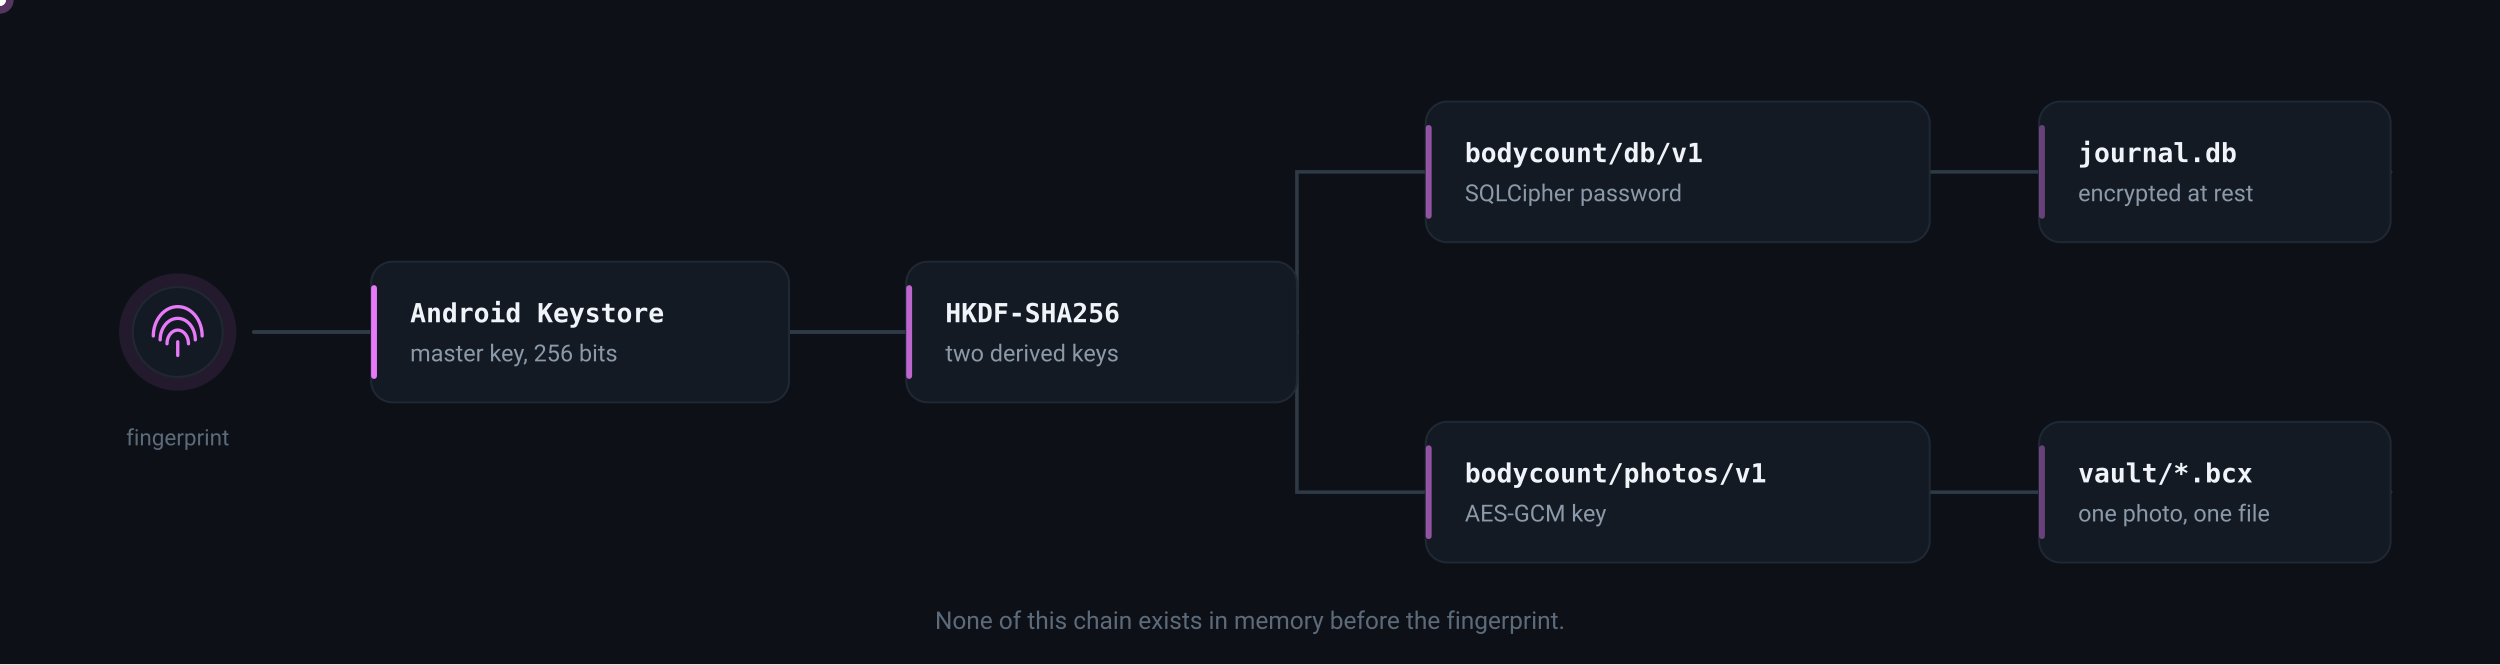
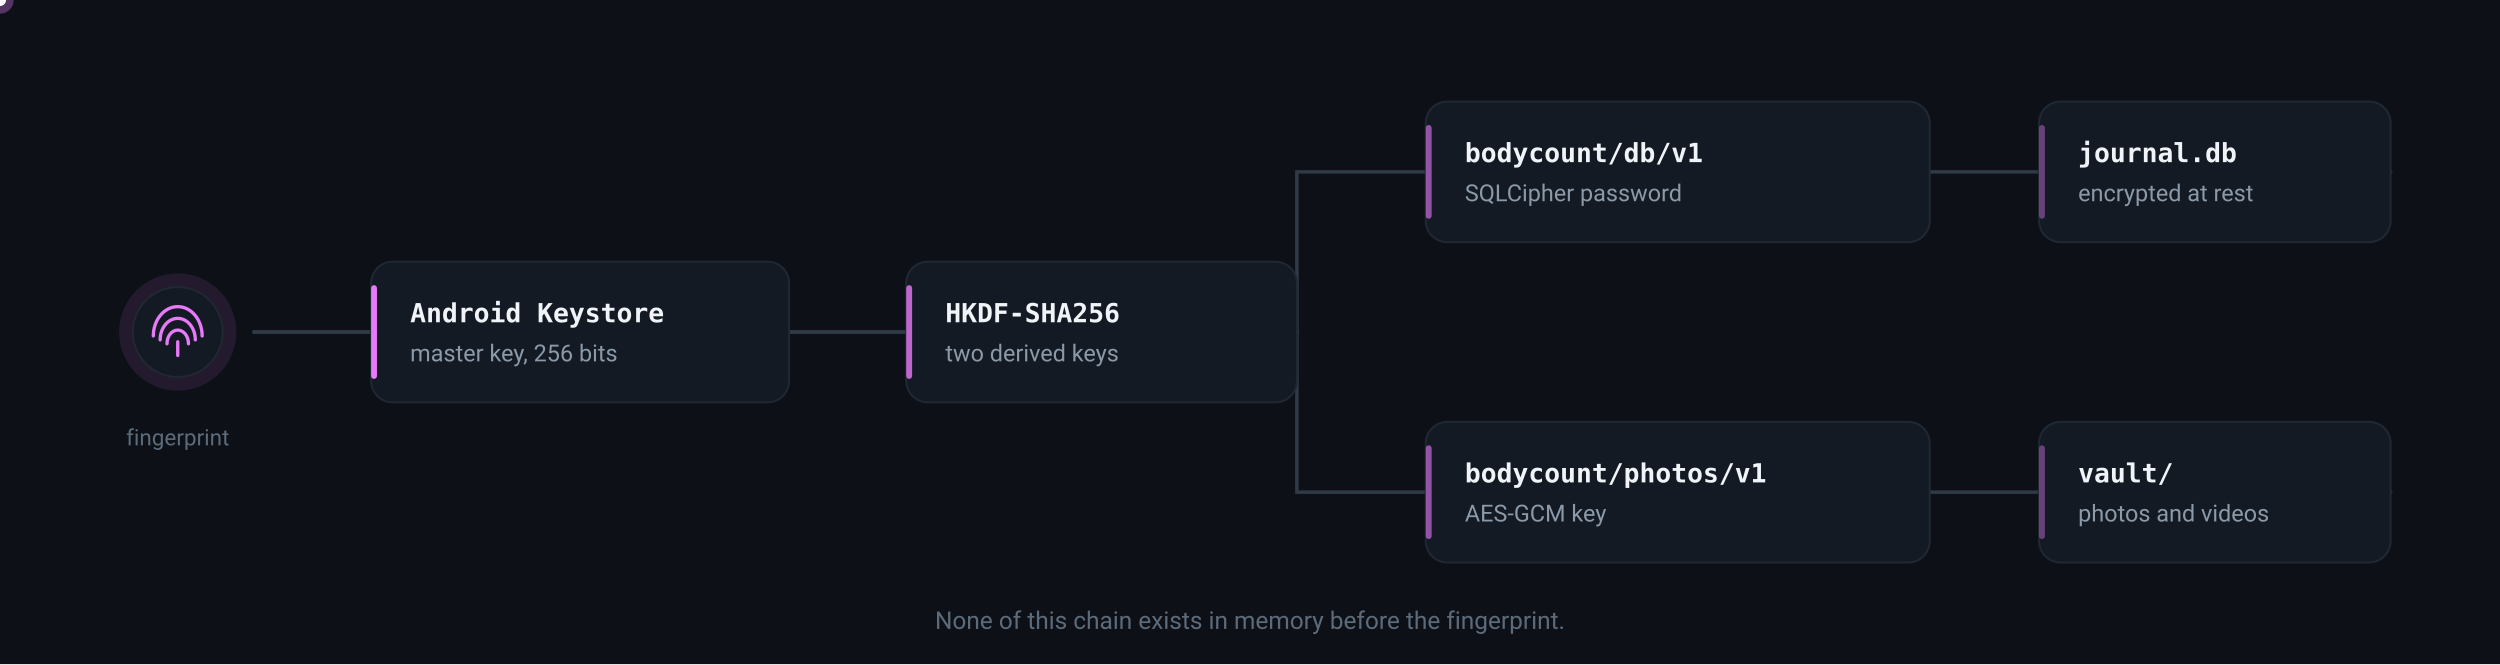
- <svg xmlns="http://www.w3.org/2000/svg" width="1280" height="340" viewBox="0 0 1280 340" role="img" aria-label="The fingerprint loads the master key from the Android Keystore. HKDF-SHA256 derives two keys from it: the SQLCipher password that opens the encrypted journal, and the AES-GCM key that opens the photo vault.">
+ <svg xmlns="http://www.w3.org/2000/svg" width="1280" height="340" viewBox="0 0 1280 340" role="img" aria-label="The fingerprint loads the master key from the Android Keystore. HKDF-SHA256 derives two keys from it: the SQLCipher password that opens the encrypted journal, and the AES-GCM key that opens the photo and video vault.">
  <rect width="1280" height="340" fill="#0D1117" />
  <path d="M 130 170 H 664 V 88 H 1224" stroke="#2F3A47" stroke-width="1.8" fill="none" stroke-linecap="round" />
  <path d="M 130 170 H 664 V 252 H 1224" stroke="#2F3A47" stroke-width="1.8" fill="none" stroke-linecap="round" />
  <g>
    <circle r="7" fill="#E879F9" opacity="0.18">
      <animateMotion dur="4.2s" begin="0s" repeatCount="indefinite" path="M 130 170 H 664 V 88 H 1224" calcMode="spline" keyTimes="0;1" keySplines="0.4 0 0.6 1" />
    </circle>
    <circle r="3" fill="#FFFFFF">
      <animateMotion dur="4.2s" begin="0s" repeatCount="indefinite" path="M 130 170 H 664 V 88 H 1224" calcMode="spline" keyTimes="0;1" keySplines="0.4 0 0.6 1" />
      <animate attributeName="opacity" dur="4.2s" begin="0s" repeatCount="indefinite" values="0;1;1;1;0" keyTimes="0;0.08;0.5;0.9;1" />
    </circle>
  </g>
  <g>
    <circle r="7" fill="#E879F9" opacity="0.18">
      <animateMotion dur="4.2s" begin="1.4s" repeatCount="indefinite" path="M 130 170 H 664 V 252 H 1224" calcMode="spline" keyTimes="0;1" keySplines="0.4 0 0.6 1" />
    </circle>
    <circle r="3" fill="#FFFFFF">
      <animateMotion dur="4.2s" begin="1.4s" repeatCount="indefinite" path="M 130 170 H 664 V 252 H 1224" calcMode="spline" keyTimes="0;1" keySplines="0.4 0 0.6 1" />
      <animate attributeName="opacity" dur="4.2s" begin="1.4s" repeatCount="indefinite" values="0;1;1;1;0" keyTimes="0;0.08;0.5;0.9;1" />
    </circle>
  </g>
  <g transform="translate(91 170)">
    <circle r="30" fill="#E879F9" opacity="0.10">
      <animate attributeName="r" dur="2.8s" repeatCount="indefinite" values="26;33;26" calcMode="spline" keyTimes="0;0.5;1" keySplines="0.4 0 0.6 1;0.4 0 0.6 1" />
      <animate attributeName="opacity" dur="2.8s" repeatCount="indefinite" values="0.16;0.04;0.16" />
    </circle>
    <circle r="23" fill="#131A24" stroke="#1F2833" stroke-width="1" />
    <g stroke="#E879F9" stroke-width="1.7" fill="none" stroke-linecap="round">
      <path d="M -9 4 a 9 11 0 0 1 18 0" />
      <path d="M -5.5 6 a 5.5 7 0 0 1 11 0" />
      <path d="M -12.5 2 a 12.5 15 0 0 1 25 0" />
      <path d="M 0 5 v 7" />
    </g>
  </g>
  <text x="91" y="228" text-anchor="middle" font-family="system-ui,-apple-system,Segoe UI,Roboto,Helvetica,Arial,sans-serif" font-size="11.5" fill="#5C6A7A">fingerprint</text>
  <g>
    <rect x="190" y="134" width="214" height="72" rx="11" fill="#131A24" stroke="#1F2833" stroke-width="1" />
    <rect x="190" y="146" width="3" height="48" rx="1.5" fill="#E879F9" opacity="1" />
    <text x="210" y="165" font-family="ui-monospace,SFMono-Regular,SF Mono,Menlo,Consolas,monospace" font-size="13.5" font-weight="600" fill="#F0F4F8">Android Keystore</text>
    <text x="210" y="185" font-family="system-ui,-apple-system,Segoe UI,Roboto,Helvetica,Arial,sans-serif" font-size="12" fill="#8B99A8">master key, 256 bits</text>
  </g>
  <g>
    <rect x="464" y="134" width="200" height="72" rx="11" fill="#131A24" stroke="#1F2833" stroke-width="1" />
    <rect x="464" y="146" width="3" height="48" rx="1.5" fill="#E879F9" opacity="0.8" />
    <text x="484" y="165" font-family="ui-monospace,SFMono-Regular,SF Mono,Menlo,Consolas,monospace" font-size="13.5" font-weight="600" fill="#F0F4F8">HKDF-SHA256</text>
    <text x="484" y="185" font-family="system-ui,-apple-system,Segoe UI,Roboto,Helvetica,Arial,sans-serif" font-size="12" fill="#8B99A8">two derived keys</text>
  </g>
  <g>
    <rect x="730" y="52" width="258" height="72" rx="11" fill="#131A24" stroke="#1F2833" stroke-width="1" />
    <rect x="730" y="64" width="3" height="48" rx="1.5" fill="#E879F9" opacity="0.6" />
    <text x="750" y="83" font-family="ui-monospace,SFMono-Regular,SF Mono,Menlo,Consolas,monospace" font-size="13.5" font-weight="600" fill="#F0F4F8">bodycount/db/v1</text>
    <text x="750" y="103" font-family="system-ui,-apple-system,Segoe UI,Roboto,Helvetica,Arial,sans-serif" font-size="12" fill="#8B99A8">SQLCipher password</text>
  </g>
  <g>
    <rect x="730" y="216" width="258" height="72" rx="11" fill="#131A24" stroke="#1F2833" stroke-width="1" />
    <rect x="730" y="228" width="3" height="48" rx="1.5" fill="#E879F9" opacity="0.6" />
    <text x="750" y="247" font-family="ui-monospace,SFMono-Regular,SF Mono,Menlo,Consolas,monospace" font-size="13.5" font-weight="600" fill="#F0F4F8">bodycount/photos/v1</text>
    <text x="750" y="267" font-family="system-ui,-apple-system,Segoe UI,Roboto,Helvetica,Arial,sans-serif" font-size="12" fill="#8B99A8">AES-GCM key</text>
  </g>
  <g>
    <rect x="1044" y="52" width="180" height="72" rx="11" fill="#131A24" stroke="#1F2833" stroke-width="1" />
    <rect x="1044" y="64" width="3" height="48" rx="1.5" fill="#E879F9" opacity="0.4" />
    <text x="1064" y="83" font-family="ui-monospace,SFMono-Regular,SF Mono,Menlo,Consolas,monospace" font-size="13.5" font-weight="600" fill="#F0F4F8">journal.db</text>
    <text x="1064" y="103" font-family="system-ui,-apple-system,Segoe UI,Roboto,Helvetica,Arial,sans-serif" font-size="12" fill="#8B99A8">encrypted at rest</text>
  </g>
  <g>
    <rect x="1044" y="216" width="180" height="72" rx="11" fill="#131A24" stroke="#1F2833" stroke-width="1" />
    <rect x="1044" y="228" width="3" height="48" rx="1.5" fill="#E879F9" opacity="0.4" />
-     <text x="1064" y="247" font-family="ui-monospace,SFMono-Regular,SF Mono,Menlo,Consolas,monospace" font-size="13.5" font-weight="600" fill="#F0F4F8">vault/*.bcx</text>
-     <text x="1064" y="267" font-family="system-ui,-apple-system,Segoe UI,Roboto,Helvetica,Arial,sans-serif" font-size="12" fill="#8B99A8">one photo, one file</text>
+     <text x="1064" y="247" font-family="ui-monospace,SFMono-Regular,SF Mono,Menlo,Consolas,monospace" font-size="13.5" font-weight="600" fill="#F0F4F8">vault/</text>
+     <text x="1064" y="267" font-family="system-ui,-apple-system,Segoe UI,Roboto,Helvetica,Arial,sans-serif" font-size="12" fill="#8B99A8">photos and videos</text>
  </g>
  <text x="640" y="322" text-anchor="middle" font-family="system-ui,-apple-system,Segoe UI,Roboto,Helvetica,Arial,sans-serif" font-size="12.5" fill="#5C6A7A">None of this chain exists in memory before the fingerprint.</text>
</svg>
